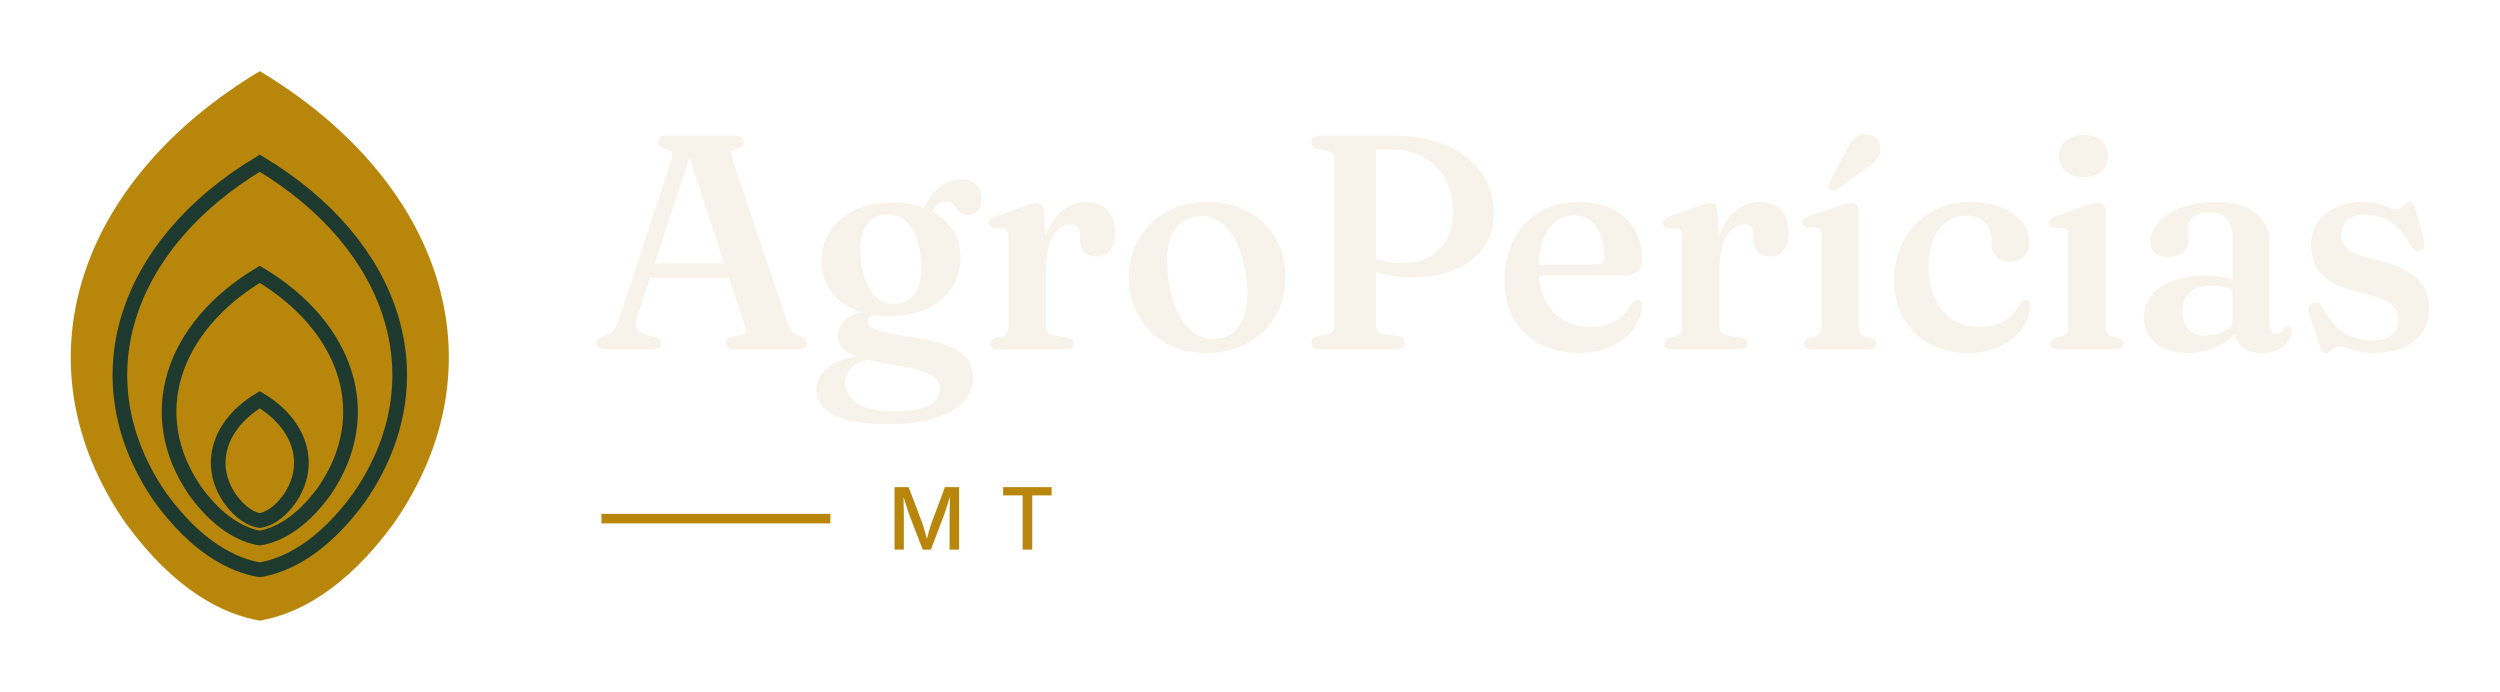
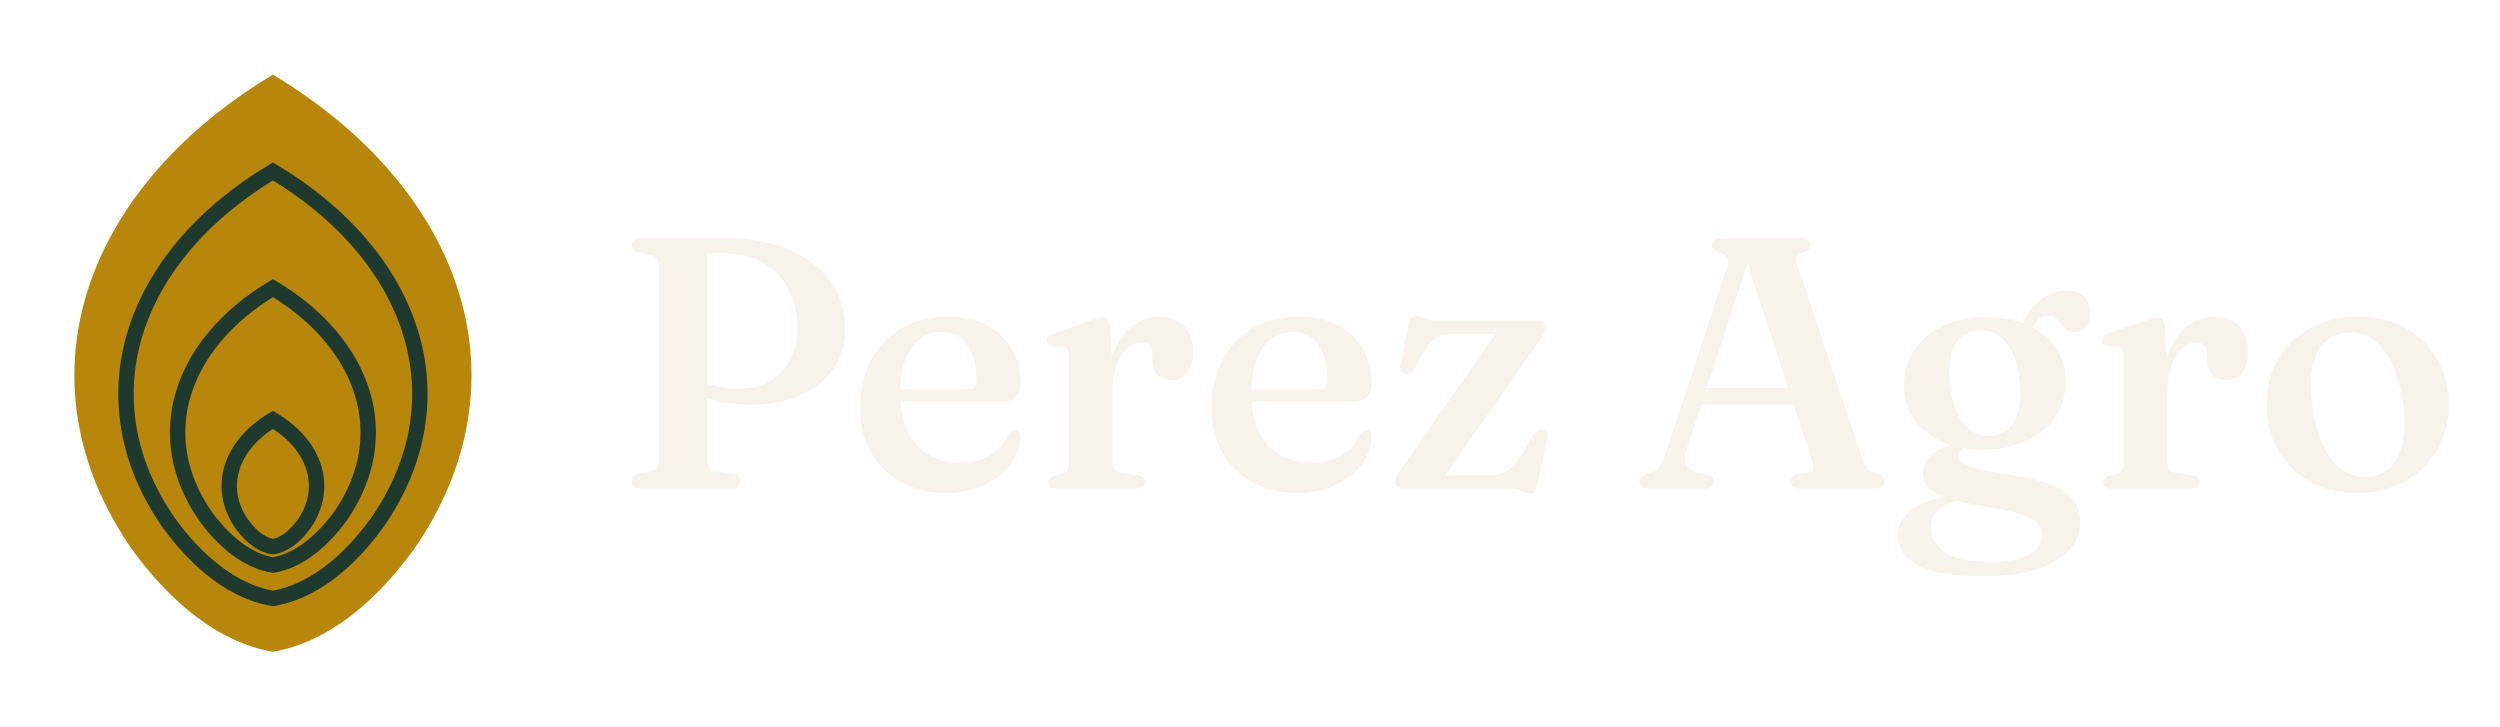
- <svg xmlns="http://www.w3.org/2000/svg" viewBox="9.53 -7.15 524.16 144.87" width="524" height="145" role="img" aria-label="AgroPerícias MT">
+ <svg xmlns="http://www.w3.org/2000/svg" viewBox="9.52 -7.17 499.03 144.90" width="499" height="145" role="img" aria-label="Perez Agro | Perícias e Avaliações Rurais">
  <g transform="translate(0.00 0.00) scale(1.28)">
    <path d="M50 6 C80 24 90 54 72 80 C64 91 56 95 50 96 C44 95 36 91 28 80 C10 54 20 24 50 6 Z" fill="#B8860B" />
    <path d="M50 6 C80 24 90 54 72 80 C64 91 56 95 50 96 C44 95 36 91 28 80 C10 54 20 24 50 6 Z" fill="none" stroke="#1E3A2F" stroke-width="3.243" transform="translate(50 64) scale(0.74) translate(-50 -64)" />
    <path d="M50 6 C80 24 90 54 72 80 C64 91 56 95 50 96 C44 95 36 91 28 80 C10 54 20 24 50 6 Z" fill="none" stroke="#1E3A2F" stroke-width="5.000" transform="translate(50 70) scale(0.48) translate(-50 -70)" />
    <path d="M50 6 C80 24 90 54 72 80 C64 91 56 95 50 96 C44 95 36 91 28 80 C10 54 20 24 50 6 Z" fill="none" stroke="#1E3A2F" stroke-width="10.909" transform="translate(50 75) scale(0.22) translate(-50 -75)" />
  </g>
-   <path d="M148.13 64.688Q148.13 65.264 147.698 65.632Q147.266 66.0 146.338 66.0H136.386Q135.458 66.0 135.026 65.648Q134.594 65.296 134.594 64.688Q134.594 64.272 134.85 63.968Q135.106 63.664 135.81 63.344L136.93 62.928Q137.89 62.48 138.386 61.76Q138.882 61.04 139.458 59.184L150.21 26.704Q150.626 25.424 150.418 24.864Q150.21 24.304 149.058 23.984Q148.194 23.696 147.842 23.344Q147.49 22.992 147.49 22.48Q147.49 21.872 147.938 21.536Q148.386 21.2 149.282 21.2H163.714Q164.642 21.2 165.058 21.536Q165.474 21.872 165.474 22.48Q165.474 23.024 165.138 23.376Q164.802 23.728 163.97 23.952Q163.074 24.176 162.914 24.608Q162.754 25.04 163.074 26.032L174.466 60.016Q174.914 61.456 175.506 62.16Q176.098 62.864 177.186 63.152Q178.082 63.472 178.402 63.808Q178.722 64.144 178.722 64.688Q178.722 65.264 178.274 65.632Q177.826 66.0 176.898 66.0H163.49Q162.594 66.0 162.146 65.632Q161.698 65.264 161.698 64.688Q161.698 64.176 162.018 63.856Q162.338 63.536 163.01 63.344L165.058 62.992Q165.89 62.768 165.89 62.208Q165.89 61.648 165.474 60.432L162.37 51.024H145.826L143.266 58.768Q142.882 60.016 142.882 60.8Q142.882 61.584 143.378 62.08Q143.874 62.576 144.93 62.96L146.818 63.376Q147.49 63.6 147.81 63.888Q148.13 64.176 148.13 64.688ZM161.378 47.984 154.114 25.84 146.818 47.984Z M201.038 63.504Q196.558 62.832 194.558 62.288Q192.558 61.744 192.03 61.248Q191.502 60.752 191.502 60.24Q191.502 59.664 191.95 59.152Q192.142 58.96 192.398 58.768Q194.062 59.056 195.95 59.056Q200.43 59.056 203.79 57.504Q207.15 55.952 209.038 53.152Q210.926 50.352 210.926 46.672Q210.926 43.408 209.198 40.816Q207.662 38.544 205.006 37.104Q205.582 36.176 206.062 35.728Q206.83 34.96 207.79 34.96Q208.654 34.96 209.15 35.392Q209.646 35.824 210.046 36.416Q210.446 37.008 210.99 37.44Q211.534 37.872 212.462 37.872Q213.806 37.872 214.59 36.912Q215.374 35.952 215.374 34.352Q215.374 32.496 214.174 31.44Q212.974 30.384 211.022 30.384Q208.75 30.384 206.734 31.856Q204.718 33.328 203.246 36.304Q200.398 35.216 196.718 35.216Q192.27 35.216 188.894 36.768Q185.518 38.32 183.63 41.104Q181.742 43.888 181.742 47.6Q181.742 50.832 183.486 53.44Q185.23 56.048 188.43 57.552Q189.23 57.936 190.062 58.192Q188.974 58.48 188.206 58.896Q186.542 59.728 185.87 60.848Q185.198 61.968 185.198 63.216Q185.198 64.656 186.094 65.712Q186.894 66.672 189.006 67.472Q185.038 68.272 183.182 69.776Q180.654 71.824 180.654 74.384Q180.654 76.496 182.142 78.144Q183.63 79.792 186.974 80.736Q190.318 81.68 195.95 81.68Q204.494 81.68 209.022 78.96Q213.55 76.24 213.55 72.016Q213.55 69.712 212.366 68.048Q211.182 66.384 208.446 65.28Q205.71 64.176 201.038 63.504ZM195.31 37.712Q198.318 37.552 200.254 40.032Q202.19 42.512 202.606 47.056Q203.022 51.472 201.646 53.888Q200.27 56.304 197.358 56.464Q195.342 56.56 193.79 55.472Q192.238 54.384 191.278 52.24Q190.318 50.096 190.03 47.088Q189.774 44.144 190.286 42.08Q190.798 40.016 192.078 38.912Q193.358 37.808 195.31 37.712ZM191.31 68.176Q193.486 68.72 196.686 69.2Q200.59 69.808 202.734 70.528Q204.878 71.248 205.742 72.128Q206.606 73.008 206.606 74.16Q206.606 75.664 205.63 76.752Q204.654 77.84 202.59 78.416Q200.526 78.992 197.23 78.992Q191.47 78.992 189.102 77.264Q186.734 75.536 186.734 72.752Q186.734 71.056 188.27 69.68Q189.39 68.656 191.31 68.176Z M228.378 37.168 228.698 42.288Q228.858 41.872 229.018 41.456Q230.362 38.32 232.506 36.72Q234.65 35.12 237.082 35.12Q240.058 35.12 241.69 36.784Q243.322 38.448 243.322 41.488Q243.322 44.016 242.25 45.28Q241.178 46.544 239.482 46.544Q237.786 46.544 236.874 45.616Q235.962 44.688 235.962 43.024V41.904Q235.93 40.848 235.466 40.336Q235.002 39.824 233.914 39.824Q232.634 39.824 231.466 40.832Q230.298 41.84 229.562 43.888Q228.826 45.936 228.826 49.104V61.232Q228.826 62.096 229.178 62.512Q229.53 62.928 230.458 63.088L233.274 63.504Q233.978 63.6 234.33 63.92Q234.682 64.24 234.682 64.784Q234.682 65.36 234.266 65.68Q233.85 66.0 233.05 66.0H218.81Q217.978 66.0 217.594 65.68Q217.21 65.36 217.21 64.816Q217.21 64.368 217.482 64.064Q217.754 63.76 218.362 63.568L219.738 63.248Q220.346 63.056 220.65 62.624Q220.954 62.192 220.954 61.264V42.192Q220.954 41.424 220.698 41.088Q220.442 40.752 219.898 40.656L217.978 40.56Q217.402 40.432 217.162 40.176Q216.922 39.92 216.922 39.504Q216.922 39.056 217.226 38.752Q217.53 38.448 218.298 38.16L223.834 36.176Q225.242 35.664 225.914 35.488Q226.586 35.312 226.97 35.312Q227.61 35.312 227.946 35.744Q228.282 36.176 228.378 37.168Z M262.758 35.12Q267.59 35.12 271.254 37.136Q274.918 39.152 276.982 42.736Q279.046 46.32 279.046 50.992Q279.046 55.504 276.934 59.072Q274.822 62.64 271.11 64.704Q267.398 66.768 262.502 66.768Q257.67 66.768 254.022 64.736Q250.374 62.704 248.31 59.12Q246.246 55.536 246.246 50.896Q246.246 46.32 248.342 42.768Q250.438 39.216 254.15 37.168Q257.862 35.12 262.758 35.12ZM265.03 63.728Q267.462 63.376 268.95 61.632Q270.438 59.888 270.902 56.896Q271.366 53.904 270.63 49.744Q269.926 45.616 268.422 42.896Q266.918 40.176 264.822 38.976Q262.726 37.776 260.23 38.16Q257.83 38.544 256.326 40.272Q254.822 42.0 254.374 44.992Q253.926 47.984 254.63 52.144Q255.334 56.272 256.838 58.992Q258.342 61.712 260.438 62.912Q262.534 64.112 265.03 63.728Z M322.738 37.392Q322.738 41.52 320.642 44.544Q318.546 47.568 314.722 49.248Q310.898 50.928 305.746 50.928Q302.29 50.928 299.41 50.192Q298.674 50.0 298.002 49.776V61.072Q298.002 61.744 298.386 62.224Q298.77 62.704 299.57 62.832L302.61 63.216Q303.346 63.344 303.666 63.696Q303.986 64.048 303.986 64.688Q303.986 65.296 303.57 65.648Q303.154 66.0 302.258 66.0H286.226Q285.33 66.0 284.898 65.648Q284.466 65.296 284.466 64.688Q284.466 63.6 285.746 63.216L287.73 62.832Q288.498 62.64 288.914 62.192Q289.33 61.744 289.33 61.072V26.128Q289.33 25.456 288.914 25.008Q288.498 24.56 287.73 24.368L285.746 23.984Q284.466 23.6 284.466 22.512Q284.466 21.904 284.898 21.552Q285.33 21.2 286.226 21.2H301.17Q307.986 21.2 312.802 23.28Q317.618 25.36 320.178 29.024Q322.738 32.688 322.738 37.392ZM298.002 47.12Q299.122 47.472 300.338 47.664Q301.906 47.952 303.57 47.952Q306.642 47.952 309.042 46.688Q311.442 45.424 312.802 43.008Q314.162 40.592 314.162 37.168Q314.162 33.2 312.53 30.256Q310.898 27.312 307.938 25.696Q304.978 24.08 300.946 24.08H298.002Z M353.854 47.184Q353.854 48.784 352.926 49.632Q351.998 50.48 350.27 50.48H332.222Q332.606 55.44 335.134 58.128Q338.11 61.328 342.974 61.328Q345.982 61.328 348.206 60.048Q350.43 58.768 351.518 56.56Q351.998 55.984 352.302 55.776Q352.606 55.568 352.958 55.568Q353.406 55.568 353.63 55.984Q353.854 56.4 353.822 56.976Q353.662 59.632 351.918 61.872Q350.174 64.112 347.214 65.44Q344.254 66.768 340.478 66.768Q335.902 66.768 332.398 64.88Q328.894 62.992 326.926 59.568Q324.958 56.144 324.958 51.536Q324.958 46.768 326.862 43.072Q328.766 39.376 332.286 37.248Q335.806 35.12 340.702 35.12Q344.798 35.12 347.742 36.656Q350.686 38.192 352.27 40.912Q353.854 43.632 353.854 47.184ZM344.286 48.208Q345.886 48.208 345.886 46.8Q345.886 42.544 344.19 40.24Q342.494 37.936 339.646 37.936Q337.438 37.936 335.742 39.232Q334.046 40.528 333.118 42.928Q332.222 45.2 332.158 48.208Z M369.61 37.168 369.93 42.288Q370.09 41.872 370.25 41.456Q371.594 38.32 373.738 36.72Q375.882 35.12 378.314 35.12Q381.29 35.12 382.922 36.784Q384.554 38.448 384.554 41.488Q384.554 44.016 383.482 45.28Q382.41 46.544 380.714 46.544Q379.018 46.544 378.106 45.616Q377.194 44.688 377.194 43.024V41.904Q377.162 40.848 376.698 40.336Q376.234 39.824 375.146 39.824Q373.866 39.824 372.698 40.832Q371.53 41.84 370.794 43.888Q370.058 45.936 370.058 49.104V61.232Q370.058 62.096 370.41 62.512Q370.762 62.928 371.69 63.088L374.506 63.504Q375.21 63.6 375.562 63.92Q375.914 64.24 375.914 64.784Q375.914 65.36 375.498 65.68Q375.082 66.0 374.282 66.0H360.042Q359.21 66.0 358.826 65.68Q358.442 65.36 358.442 64.816Q358.442 64.368 358.714 64.064Q358.986 63.76 359.594 63.568L360.97 63.248Q361.578 63.056 361.882 62.624Q362.186 62.192 362.186 61.264V42.192Q362.186 41.424 361.93 41.088Q361.674 40.752 361.13 40.656L359.21 40.56Q358.634 40.432 358.394 40.176Q358.154 39.92 358.154 39.504Q358.154 39.056 358.458 38.752Q358.762 38.448 359.53 38.16L365.066 36.176Q366.474 35.664 367.146 35.488Q367.818 35.312 368.202 35.312Q368.842 35.312 369.178 35.744Q369.514 36.176 369.61 37.168Z M399.222 36.784V61.232Q399.222 62.16 399.542 62.592Q399.862 63.024 400.438 63.248L401.718 63.568Q402.294 63.76 402.582 64.064Q402.87 64.368 402.87 64.816Q402.87 65.36 402.454 65.68Q402.038 66.0 401.302 66.0H389.302Q388.566 66.0 388.166 65.68Q387.766 65.36 387.766 64.816Q387.766 64.368 388.038 64.064Q388.31 63.76 388.854 63.568L390.23 63.248Q390.806 63.024 391.126 62.592Q391.446 62.16 391.446 61.264V42.0Q391.446 41.232 391.19 40.912Q390.934 40.592 390.39 40.496L388.47 40.432Q387.926 40.304 387.67 40.048Q387.414 39.792 387.414 39.376Q387.414 38.928 387.734 38.624Q388.054 38.32 388.79 38.064L395.094 35.952Q396.054 35.632 396.646 35.488Q397.238 35.344 397.814 35.344Q398.454 35.344 398.838 35.728Q399.222 36.112 399.222 36.784ZM396.31 24.816Q397.238 22.896 398.326 21.808Q399.414 20.72 401.046 20.944Q402.518 21.104 403.222 22.128Q403.926 23.152 403.798 24.272Q403.638 25.552 402.758 26.512Q401.878 27.472 400.31 28.4L394.678 32.496Q394.262 32.688 393.814 32.704Q393.366 32.72 393.078 32.432Q392.726 32.144 392.806 31.76Q392.886 31.376 393.11 30.96Z M435.01 43.696Q435.01 45.36 433.874 46.48Q432.738 47.6 430.85 47.6Q429.026 47.6 428.05 46.576Q427.074 45.552 427.074 43.888V42.896Q427.074 40.656 425.618 39.296Q424.162 37.936 421.666 37.936Q419.426 37.936 417.666 39.248Q415.906 40.56 414.898 42.96Q413.89 45.36 413.89 48.656Q413.89 52.752 415.282 55.584Q416.674 58.416 419.106 59.872Q421.538 61.328 424.674 61.328Q427.554 61.328 429.698 60.064Q431.842 58.8 432.898 56.656Q433.378 56.048 433.682 55.84Q433.986 55.632 434.338 55.632Q434.818 55.632 435.026 56.048Q435.234 56.464 435.202 57.008Q435.01 59.696 433.314 61.92Q431.618 64.144 428.738 65.456Q425.858 66.768 422.178 66.768Q417.634 66.768 414.13 64.88Q410.626 62.992 408.658 59.568Q406.69 56.144 406.69 51.536Q406.69 46.896 408.674 43.184Q410.658 39.472 414.258 37.296Q417.858 35.12 422.722 35.12Q426.53 35.12 429.282 36.304Q432.034 37.488 433.522 39.44Q435.01 41.392 435.01 43.696Z M451.022 37.168V61.232Q451.022 62.16 451.326 62.608Q451.63 63.056 452.206 63.248L453.55 63.568Q454.126 63.76 454.414 64.064Q454.702 64.368 454.702 64.816Q454.702 65.36 454.318 65.68Q453.934 66.0 453.102 66.0H441.006Q440.174 66.0 439.79 65.68Q439.406 65.36 439.406 64.816Q439.406 64.368 439.678 64.064Q439.95 63.76 440.558 63.568L441.934 63.248Q442.542 63.056 442.846 62.624Q443.15 62.192 443.15 61.264V42.128Q443.15 41.36 442.894 41.024Q442.638 40.688 442.094 40.592L440.174 40.496Q439.598 40.4 439.358 40.128Q439.118 39.856 439.118 39.472Q439.118 38.992 439.406 38.688Q439.694 38.384 440.494 38.128L446.126 36.08Q447.278 35.664 447.95 35.488Q448.622 35.312 449.134 35.312Q450.062 35.312 450.542 35.824Q451.022 36.336 451.022 37.168ZM446.382 29.904Q444.046 29.904 442.638 28.672Q441.23 27.44 441.23 25.456Q441.23 23.472 442.638 22.272Q444.046 21.072 446.382 21.072Q448.718 21.072 450.142 22.288Q451.566 23.504 451.566 25.456Q451.566 27.44 450.142 28.672Q448.718 29.904 446.382 29.904Z M459.002 59.312Q459.002 55.44 462.474 52.992Q465.946 50.544 472.154 50.544Q474.298 50.544 476.058 50.928Q476.858 51.12 477.594 51.344V42.512Q477.594 39.984 476.33 38.624Q475.066 37.264 472.762 37.264Q470.586 37.264 469.466 38.176Q468.346 39.088 468.346 40.368V43.056Q468.346 44.784 467.21 45.712Q466.074 46.64 464.026 46.64Q462.234 46.64 461.306 45.776Q460.378 44.912 460.378 43.408Q460.378 41.392 461.978 39.504Q463.578 37.616 466.666 36.384Q469.754 35.152 474.202 35.152Q479.866 35.152 482.634 37.52Q485.402 39.888 485.402 43.856V60.848Q485.402 61.808 485.786 62.272Q486.17 62.736 486.842 62.736Q487.61 62.736 487.946 62.384Q488.282 62.032 488.538 61.68Q488.73 61.488 488.906 61.344Q489.082 61.2 489.338 61.2Q489.69 61.2 489.866 61.456Q490.042 61.712 490.042 62.16Q490.042 63.152 489.354 64.224Q488.666 65.296 487.306 66.032Q485.946 66.768 483.93 66.768Q481.242 66.768 479.674 65.52Q478.426 64.528 478.17 62.864Q476.634 64.4 474.586 65.36Q471.61 66.768 468.282 66.768Q464.154 66.768 461.578 64.736Q459.002 62.704 459.002 59.312ZM477.594 53.456Q476.826 53.168 476.026 52.944Q474.746 52.624 473.242 52.624Q470.362 52.624 468.714 54.064Q467.066 55.504 467.066 58.032Q467.066 60.496 468.442 61.824Q469.818 63.152 471.962 63.152Q473.882 63.152 475.674 62.256Q476.73 61.744 477.594 60.976Z M505.318 37.744Q503.014 37.744 501.702 38.912Q500.39 40.08 500.39 41.936Q500.39 43.088 500.918 44.0Q501.446 44.912 502.854 45.68Q504.262 46.448 506.918 47.088Q511.59 48.112 514.182 49.616Q516.774 51.12 517.814 53.072Q518.854 55.024 518.854 57.392Q518.854 61.648 515.83 64.208Q512.806 66.768 507.11 66.768Q505.03 66.768 503.718 66.4Q502.406 66.032 501.542 65.68Q500.678 65.328 500.038 65.328Q499.366 65.328 498.966 65.696Q498.566 66.064 498.214 66.416Q497.862 66.768 497.254 66.768Q496.774 66.768 496.502 66.48Q496.23 66.192 495.974 65.424L493.734 58.832Q493.446 57.84 493.558 57.2Q493.67 56.56 494.342 56.304Q495.014 56.048 495.51 56.304Q496.006 56.56 496.422 57.232Q497.83 59.792 499.462 61.312Q501.094 62.832 502.918 63.488Q504.742 64.144 506.662 64.144Q509.574 64.144 511.014 62.944Q512.454 61.744 512.454 59.728Q512.454 58.544 511.846 57.584Q511.238 56.624 509.606 55.792Q507.974 54.96 504.902 54.224Q500.902 53.328 498.518 51.936Q496.134 50.544 495.11 48.592Q494.086 46.64 494.086 44.08Q494.086 41.424 495.43 39.408Q496.774 37.392 499.222 36.256Q501.67 35.12 504.902 35.12Q507.014 35.12 508.294 35.504Q509.574 35.888 510.406 36.288Q511.238 36.688 511.91 36.688Q512.646 36.688 513.062 36.288Q513.478 35.888 513.846 35.504Q514.214 35.12 514.79 35.12Q515.206 35.12 515.51 35.424Q515.814 35.728 515.942 36.464L517.638 42.736Q517.894 43.76 517.798 44.416Q517.702 45.072 517.03 45.328Q516.39 45.584 515.894 45.248Q515.398 44.912 514.886 44.08Q512.998 40.624 510.47 39.184Q507.942 37.744 505.318 37.744Z" fill="#F7F3EA" />
-   <rect x="135.63" y="100.50" width="48.00" height="2.00" fill="#B8860B" />
-   <path d="M197.084 108.0V94.904H200.037L202.894 102.419Q203.017 102.753 203.171 103.263Q203.324 103.772 203.491 104.37Q203.658 104.968 203.808 105.548Q203.834 105.662 203.861 105.768Q203.887 105.671 203.913 105.574Q204.063 105.003 204.23 104.405Q204.397 103.808 204.555 103.28Q204.713 102.753 204.836 102.419L207.649 94.904H210.619V108.0H208.624V100.951Q208.624 100.547 208.633 99.984Q208.642 99.422 208.655 98.793Q208.668 98.165 208.686 97.523Q208.686 97.181 208.695 96.855Q208.589 97.233 208.475 97.611Q208.264 98.297 208.066 98.93Q207.868 99.562 207.688 100.085Q207.508 100.608 207.385 100.951L204.704 108.0H202.99L200.275 100.951Q200.143 100.617 199.971 100.103Q199.8 99.589 199.598 98.96Q199.396 98.332 199.185 97.646Q199.07 97.286 198.956 96.917Q198.965 97.181 198.974 97.453Q198.983 98.086 198.996 98.728Q199.009 99.369 199.022 99.945Q199.035 100.521 199.035 100.951V108.0Z M219.852 96.627V94.904H230.021V96.627H225.951V108.0H223.939V96.627Z" fill="#B8860B" />
+   <path d="M178.2 58.41Q178.2 63.01 175.86 66.41Q173.52 69.8 169.27 71.67Q165.02 73.55 159.31 73.55Q155.49 73.55 152.27 72.73Q149.06 71.91 146.67 70.44L147.13 67.69Q148.45 68.55 150 69.16Q151.56 69.76 153.31 70.07Q155.06 70.37 156.88 70.37Q160.31 70.37 162.97 68.94Q165.63 67.51 167.15 64.76Q168.67 62.01 168.67 58.16Q168.67 53.66 166.84 50.34Q165.02 47.01 161.72 45.19Q158.42 43.37 153.95 43.37H150.63V84.98Q150.63 85.73 151.06 86.25Q151.49 86.76 152.38 86.91L155.74 87.34Q156.56 87.48 156.9 87.85Q157.24 88.23 157.24 88.91Q157.24 89.55 156.79 89.92Q156.34 90.3 155.38 90.3H137.49Q136.56 90.3 136.09 89.92Q135.63 89.55 135.63 88.91Q135.63 87.76 136.99 87.34L139.27 86.91Q140.13 86.69 140.58 86.21Q141.02 85.73 141.02 84.98V45.62Q141.02 44.87 140.58 44.39Q140.13 43.91 139.27 43.69L136.99 43.26Q135.63 42.84 135.63 41.69Q135.63 41.05 136.09 40.67Q136.56 40.3 137.49 40.3H154.17Q161.74 40.3 167.09 42.62Q172.45 44.94 175.33 49.03Q178.2 53.12 178.2 58.41ZM213.24 69.44Q213.24 71.12 212.25 72.03Q211.27 72.94 209.42 72.94H186.88V70.51H202.7Q204.42 70.51 204.42 68.98Q204.42 64.16 202.54 61.57Q200.67 58.98 197.52 58.98Q195.06 58.98 193.18 60.42Q191.31 61.87 190.25 64.57Q189.2 67.26 189.2 71.01Q189.2 78.05 192.5 81.62Q195.81 85.19 201.24 85.19Q204.59 85.19 207.09 83.73Q209.59 82.26 210.74 79.73Q211.24 79.12 211.58 78.89Q211.92 78.66 212.27 78.66Q212.77 78.66 213 79.1Q213.24 79.55 213.2 80.16Q213.02 83.16 211.08 85.66Q209.13 88.16 205.86 89.66Q202.59 91.16 198.38 91.16Q193.34 91.16 189.47 89.05Q185.59 86.94 183.42 83.14Q181.24 79.34 181.24 74.23Q181.24 68.91 183.34 64.8Q185.45 60.69 189.36 58.34Q193.27 55.98 198.67 55.98Q203.2 55.98 206.47 57.69Q209.74 59.41 211.49 62.44Q213.24 65.48 213.24 69.44ZM230.38 71.59Q230.38 66.48 231.86 63Q233.34 59.51 235.72 57.75Q238.09 55.98 240.77 55.98Q244.06 55.98 245.86 57.82Q247.67 59.66 247.67 63.01Q247.67 65.8 246.49 67.21Q245.31 68.62 243.42 68.62Q241.56 68.62 240.54 67.59Q239.52 66.55 239.52 64.73V63.48Q239.49 62.3 238.97 61.73Q238.45 61.16 237.24 61.16Q235.84 61.16 234.54 62.28Q233.24 63.41 232.42 65.69Q231.59 67.98 231.59 71.51ZM231.13 58.19 231.59 66.62V85.16Q231.59 86.09 231.99 86.55Q232.38 87.01 233.38 87.16L236.56 87.62Q237.31 87.76 237.67 88.09Q238.02 88.41 238.02 89.01Q238.02 89.62 237.58 89.96Q237.13 90.3 236.31 90.3H220.45Q219.59 90.3 219.18 89.96Q218.77 89.62 218.77 89.01Q218.77 88.55 219.06 88.23Q219.34 87.91 219.99 87.69L221.56 87.34Q222.2 87.16 222.54 86.67Q222.88 86.19 222.88 85.19V63.62Q222.88 62.8 222.61 62.44Q222.34 62.09 221.77 62.01L219.56 61.87Q218.99 61.76 218.72 61.5Q218.45 61.23 218.45 60.76Q218.45 60.26 218.77 59.94Q219.09 59.62 219.92 59.34L226.27 57.12Q227.77 56.55 228.49 56.37Q229.2 56.19 229.63 56.19Q230.31 56.19 230.67 56.66Q231.02 57.12 231.13 58.19ZM283.34 69.44Q283.34 71.12 282.36 72.03Q281.38 72.94 279.52 72.94H256.99V70.51H272.81Q274.52 70.51 274.52 68.98Q274.52 64.16 272.65 61.57Q270.77 58.98 267.63 58.98Q265.17 58.98 263.29 60.42Q261.42 61.87 260.36 64.57Q259.31 67.26 259.31 71.01Q259.31 78.05 262.61 81.62Q265.92 85.19 271.34 85.19Q274.7 85.19 277.2 83.73Q279.7 82.26 280.84 79.73Q281.34 79.12 281.68 78.89Q282.02 78.66 282.38 78.66Q282.88 78.66 283.11 79.1Q283.34 79.55 283.31 80.16Q283.13 83.16 281.18 85.66Q279.24 88.16 275.97 89.66Q272.7 91.16 268.49 91.16Q263.45 91.16 259.58 89.05Q255.7 86.94 253.52 83.14Q251.34 79.34 251.34 74.23Q251.34 68.91 253.45 64.8Q255.56 60.69 259.47 58.34Q263.38 55.98 268.77 55.98Q273.31 55.98 276.58 57.69Q279.84 59.41 281.59 62.44Q283.34 65.48 283.34 69.44ZM316.95 60.55 296.95 89.16 295.56 87.62H306.49Q308.31 87.62 309.49 87.21Q310.67 86.8 311.68 85.69Q312.7 84.59 313.92 82.48L315.49 79.62Q315.92 78.94 316.4 78.73Q316.88 78.51 317.42 78.59Q318.06 78.69 318.33 79.14Q318.59 79.59 318.42 80.34L316.34 89.62Q316.13 90.55 315.75 90.91Q315.38 91.26 314.77 91.26Q314.06 91.26 313.27 90.78Q312.49 90.3 310.95 90.3H290.31Q289.02 90.3 288.52 89.94Q288.02 89.59 288.02 88.94Q288.02 88.48 288.25 87.91Q288.49 87.34 289.09 86.51L308.99 58.09L310.38 59.44H299.7Q298.13 59.44 297.04 59.82Q295.95 60.19 295.08 61.14Q294.2 62.09 293.27 63.84L291.92 66.37Q291.56 67.01 291.11 67.25Q290.67 67.48 290.06 67.37Q289.45 67.23 289.17 66.75Q288.88 66.26 289.02 65.48L290.7 57.55Q290.92 56.59 291.31 56.21Q291.7 55.84 292.34 55.84Q293.09 55.84 293.84 56.3Q294.59 56.76 296.09 56.76H315.74Q316.99 56.76 317.5 57.1Q318.02 57.44 318.02 58.09Q318.02 58.59 317.79 59.16Q317.56 59.73 316.95 60.55ZM347.99 70.23H369.02L369.2 73.48H347.7ZM351.63 88.91Q351.63 89.51 351.18 89.91Q350.74 90.3 349.74 90.3H338.63Q337.67 90.3 337.2 89.92Q336.74 89.55 336.74 88.91Q336.74 88.44 337.02 88.12Q337.31 87.8 338.02 87.48L339.31 87.01Q340.38 86.51 340.95 85.69Q341.52 84.87 342.17 82.76L354.17 46.34Q354.63 44.91 354.38 44.28Q354.13 43.66 352.88 43.26Q351.95 42.98 351.56 42.6Q351.17 42.23 351.17 41.66Q351.17 41.01 351.65 40.66Q352.13 40.3 353.09 40.3H368.99Q369.99 40.3 370.43 40.66Q370.88 41.01 370.88 41.66Q370.88 42.23 370.5 42.6Q370.13 42.98 369.27 43.23Q368.27 43.48 368.08 43.96Q367.88 44.44 368.24 45.51L381.06 83.84Q381.56 85.44 382.2 86.19Q382.84 86.94 384.06 87.26Q385.02 87.59 385.36 87.94Q385.7 88.3 385.7 88.91Q385.7 89.51 385.22 89.91Q384.74 90.3 383.77 90.3H368.81Q367.84 90.3 367.38 89.91Q366.92 89.51 366.92 88.91Q366.92 88.37 367.25 88.03Q367.59 87.69 368.31 87.48L370.56 87.09Q371.49 86.84 371.5 86.23Q371.52 85.62 371.09 84.3L357.88 44.05L358.99 43.41L346.24 82.34Q345.81 83.73 345.83 84.62Q345.84 85.51 346.42 86.07Q346.99 86.62 348.17 87.05L350.24 87.51Q350.95 87.73 351.29 88.03Q351.63 88.34 351.63 88.91ZM410.99 87.62Q406.02 86.84 403.79 86.23Q401.56 85.62 400.97 85.05Q400.38 84.48 400.38 83.91Q400.38 83.26 400.88 82.71Q401.38 82.16 402.56 81.62L401.77 81.09Q398.56 81.51 396.74 82.42Q394.92 83.34 394.15 84.59Q393.38 85.84 393.38 87.23Q393.38 88.84 394.38 90.01Q395.38 91.19 398.13 92.14Q400.88 93.09 406.13 93.94Q410.49 94.62 412.86 95.42Q415.24 96.23 416.18 97.21Q417.13 98.19 417.13 99.51Q417.13 101.19 416.04 102.41Q414.95 103.62 412.67 104.28Q410.38 104.94 406.74 104.94Q400.31 104.94 397.65 102.98Q394.99 101.01 394.99 97.84Q394.99 95.94 396.68 94.42Q398.38 92.91 401.7 92.44L401.06 91.41Q393.92 92.26 391.11 94.53Q388.31 96.8 388.31 99.69Q388.31 102.01 389.97 103.85Q391.63 105.69 395.36 106.75Q399.09 107.8 405.34 107.8Q414.77 107.8 419.77 104.78Q424.77 101.76 424.77 97.05Q424.77 94.51 423.47 92.67Q422.17 90.84 419.15 89.6Q416.13 88.37 410.99 87.62ZM412.17 59.59 414.2 59.94Q415.52 57.44 416.38 56.59Q417.24 55.73 418.34 55.73Q419.27 55.73 419.83 56.23Q420.38 56.73 420.84 57.39Q421.31 58.05 421.92 58.55Q422.52 59.05 423.56 59.05Q425.06 59.05 425.93 57.98Q426.81 56.91 426.81 55.16Q426.81 53.09 425.45 51.91Q424.09 50.73 421.95 50.73Q419.42 50.73 417.17 52.39Q414.92 54.05 413.31 57.37ZM421.88 68.8Q421.88 65.19 419.95 62.32Q418.02 59.44 414.49 57.76Q410.95 56.09 406.13 56.09Q401.2 56.09 397.45 57.82Q393.7 59.55 391.63 62.64Q389.56 65.73 389.56 69.84Q389.56 73.41 391.49 76.3Q393.42 79.19 396.97 80.87Q400.52 82.55 405.31 82.55Q410.24 82.55 413.97 80.82Q417.7 79.09 419.79 76Q421.88 72.91 421.88 68.8ZM404.56 58.73Q407.92 58.55 410.08 61.35Q412.24 64.16 412.7 69.26Q413.17 74.16 411.63 76.87Q410.09 79.59 406.84 79.76Q404.63 79.87 402.9 78.64Q401.17 77.41 400.09 75.01Q399.02 72.62 398.7 69.23Q398.42 65.98 398.99 63.66Q399.56 61.34 400.99 60.09Q402.42 58.84 404.56 58.73ZM440.95 71.59Q440.95 66.48 442.43 63Q443.92 59.51 446.29 57.75Q448.67 55.98 451.34 55.98Q454.63 55.98 456.43 57.82Q458.24 59.66 458.24 63.01Q458.24 65.8 457.06 67.21Q455.88 68.62 453.99 68.62Q452.13 68.62 451.11 67.59Q450.09 66.55 450.09 64.73V63.48Q450.06 62.3 449.54 61.73Q449.02 61.16 447.81 61.16Q446.42 61.16 445.11 62.28Q443.81 63.41 442.99 65.69Q442.17 67.98 442.17 71.51ZM441.7 58.19 442.17 66.62V85.16Q442.17 86.09 442.56 86.55Q442.95 87.01 443.95 87.16L447.13 87.62Q447.88 87.76 448.24 88.09Q448.59 88.41 448.59 89.01Q448.59 89.62 448.15 89.96Q447.7 90.3 446.88 90.3H431.02Q430.17 90.3 429.75 89.96Q429.34 89.62 429.34 89.01Q429.34 88.55 429.63 88.23Q429.92 87.91 430.56 87.69L432.13 87.34Q432.77 87.16 433.11 86.67Q433.45 86.19 433.45 85.19V63.62Q433.45 62.8 433.18 62.44Q432.92 62.09 432.34 62.01L430.13 61.87Q429.56 61.76 429.29 61.5Q429.02 61.23 429.02 60.76Q429.02 60.26 429.34 59.94Q429.67 59.62 430.49 59.34L436.84 57.12Q438.34 56.55 439.06 56.37Q439.77 56.19 440.2 56.19Q440.88 56.19 441.24 56.66Q441.59 57.12 441.7 58.19ZM480.27 55.98Q485.59 55.98 489.67 58.23Q493.74 60.48 496.02 64.44Q498.31 68.41 498.31 73.62Q498.31 78.66 495.97 82.62Q493.63 86.59 489.5 88.87Q485.38 91.16 479.95 91.16Q474.63 91.16 470.58 88.91Q466.52 86.66 464.24 82.67Q461.95 78.69 461.95 73.51Q461.95 68.44 464.27 64.5Q466.59 60.55 470.72 58.26Q474.84 55.98 480.27 55.98ZM482.74 87.91Q485.45 87.51 487.11 85.57Q488.77 83.62 489.29 80.26Q489.81 76.91 489.02 72.26Q488.24 67.62 486.58 64.57Q484.92 61.51 482.59 60.16Q480.27 58.8 477.49 59.23Q474.81 59.62 473.13 61.57Q471.45 63.51 470.95 66.87Q470.45 70.23 471.24 74.87Q472.02 79.51 473.68 82.57Q475.34 85.62 477.67 86.98Q479.99 88.34 482.74 87.91Z" fill="#F7F3EA" />
</svg>
